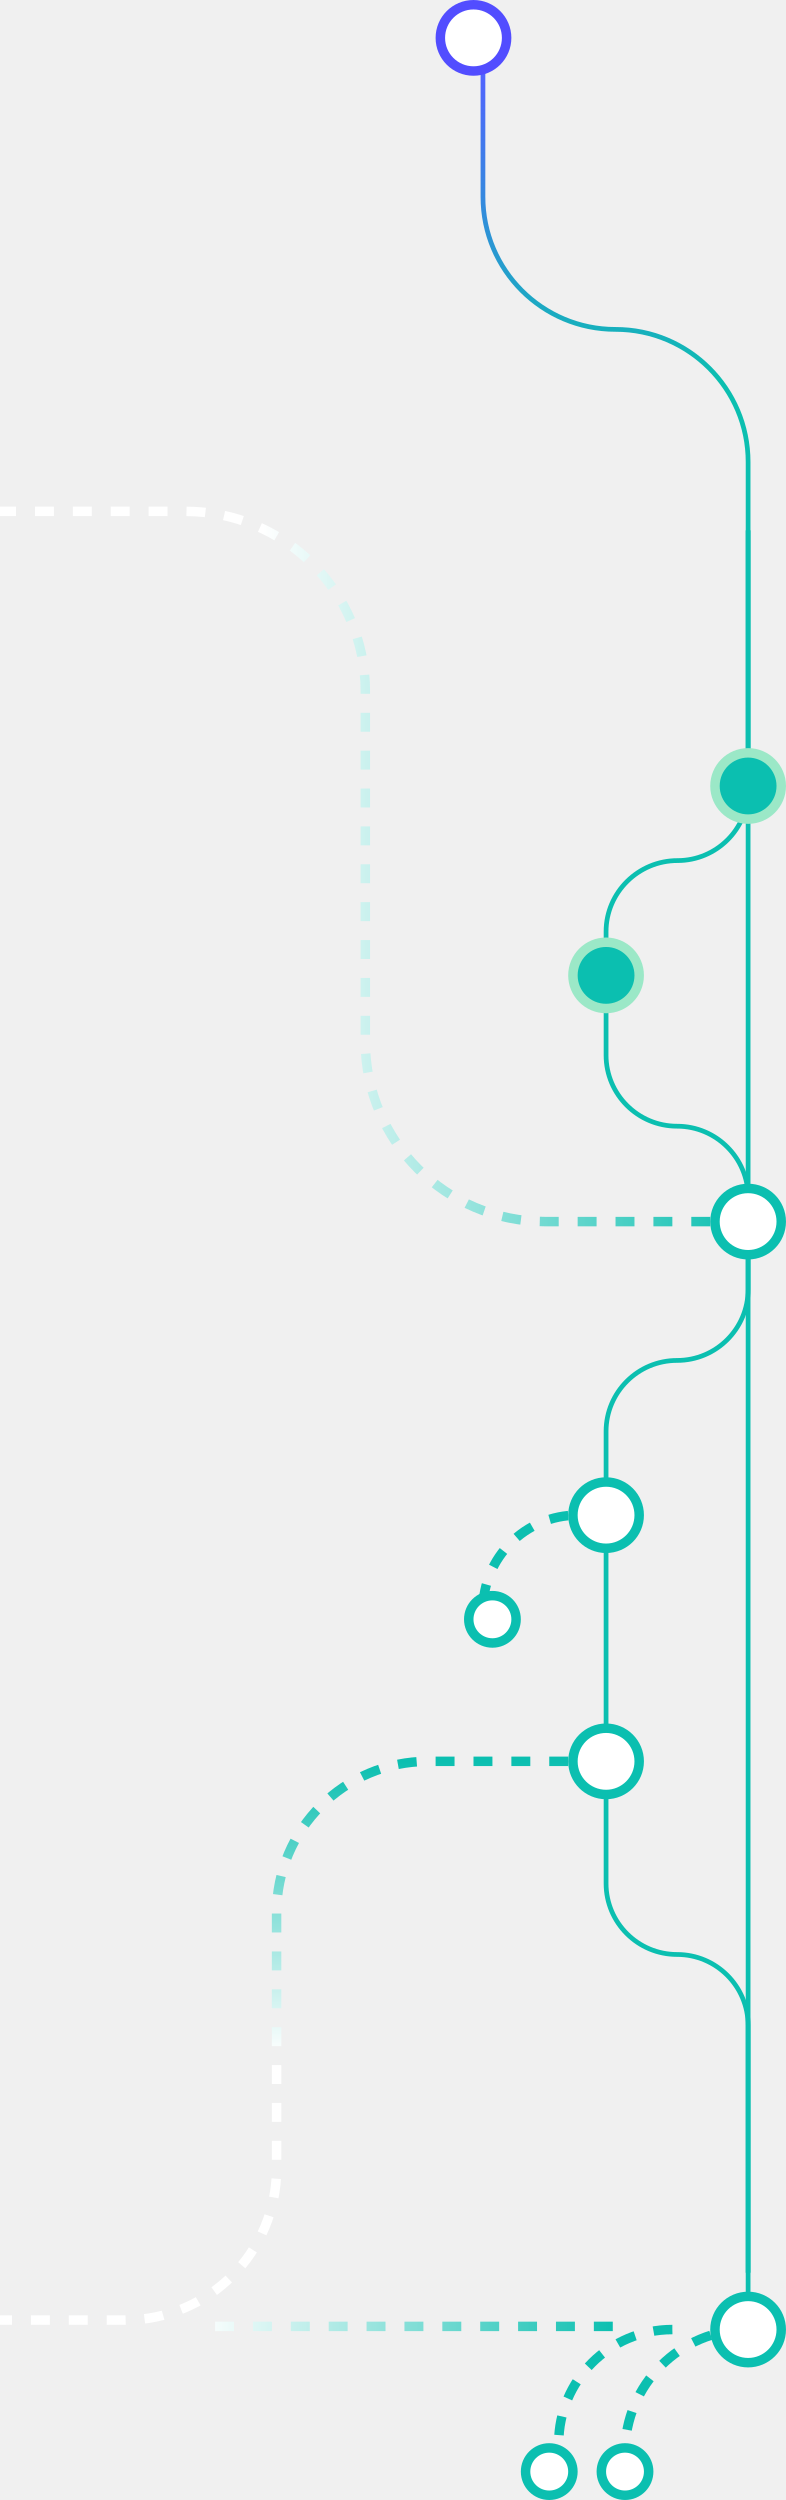
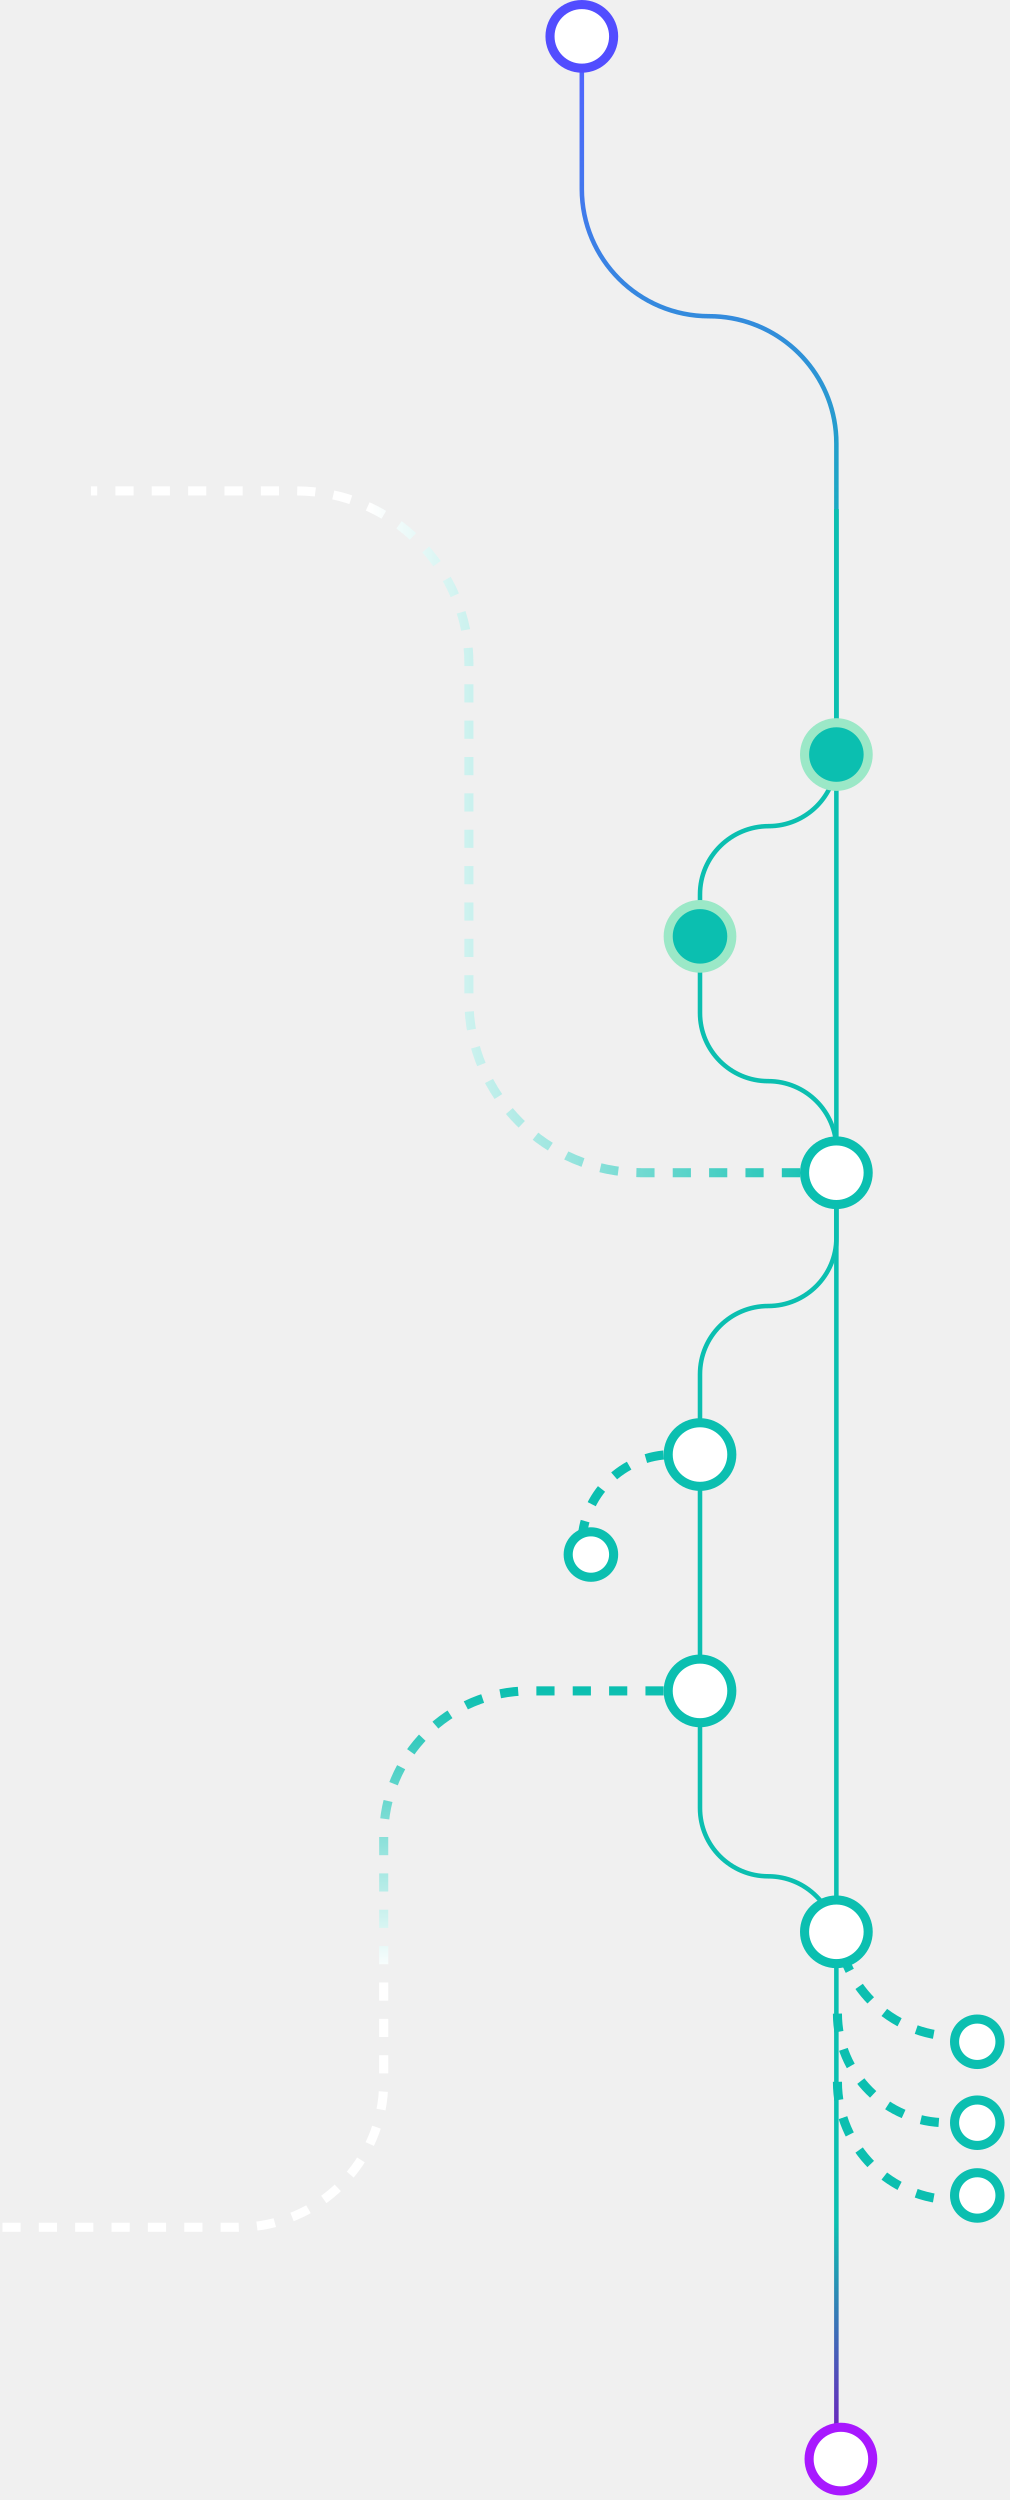
- <svg xmlns="http://www.w3.org/2000/svg" width="83" height="264" viewBox="0 0 83 264" fill="none">
-   <path d="M51 5V20.784C51 28.516 57.268 34.784 65 34.784V34.784C72.732 34.784 79 41.052 79 48.784V52.276L79 249" stroke="url(#paint0_linear)" stroke-width="0.5" />
-   <path d="M79 56V83.482V83.482C79 87.566 75.637 90.877 71.553 90.877V90.877C67.411 90.877 64 94.235 64 98.377L64 111.427C64 115.569 67.358 118.927 71.5 118.927V118.927C75.642 118.927 79 122.285 79 126.427V136.162C79 140.304 75.642 143.662 71.5 143.662V143.662C67.358 143.662 64 147.02 64 151.162L64 198.893C64 203.035 67.358 206.393 71.5 206.393V206.393C75.642 206.393 79 209.751 79 213.893L79 240" stroke="#0BBFB0" stroke-width="0.5" />
-   <path d="M64 160H61C55.477 160 51 164.477 51 170V170" stroke="#0BBFB0" stroke-dasharray="2" />
-   <path d="M79 129H57.578C47.084 129 38.578 120.493 38.578 110L38.578 73C38.578 62.507 30.071 54 19.578 54H-3" stroke="url(#paint1_linear)" stroke-dasharray="2" />
-   <path d="M64 186H45.207C36.371 186 29.207 193.163 29.207 202L29.207 229C29.207 237.837 22.044 245 13.207 245H-13" stroke="url(#paint2_linear)" stroke-dasharray="2" />
-   <path d="M79 246V246C71.82 246 66 251.82 66 259V261" stroke="#0BBFB0" stroke-dasharray="2" />
-   <path d="M46.5 4C46.5 5.933 48.067 7.5 50 7.5C51.933 7.5 53.5 5.933 53.5 4C53.5 2.067 51.933 0.5 50 0.5C48.067 0.5 46.5 2.067 46.5 4Z" fill="white" stroke="#524DFF" />
-   <path d="M75.5 83C75.5 84.933 77.067 86.5 79 86.5C80.933 86.5 82.5 84.933 82.5 83C82.5 81.067 80.933 79.5 79 79.5C77.067 79.5 75.5 81.067 75.5 83Z" fill="#0BBFB0" stroke="#9BE8C7" />
-   <path d="M60.5 103C60.5 104.933 62.067 106.5 64 106.5C65.933 106.5 67.5 104.933 67.5 103C67.5 101.067 65.933 99.5 64 99.5C62.067 99.5 60.5 101.067 60.5 103Z" fill="#0BBFB0" stroke="#9BE8C7" />
-   <path d="M75.5 129C75.5 130.933 77.067 132.5 79 132.5C80.933 132.5 82.5 130.933 82.5 129C82.5 127.067 80.933 125.5 79 125.5C77.067 125.5 75.5 127.067 75.5 129Z" fill="white" stroke="#0BBFB0" />
-   <path d="M60.5 160C60.5 161.933 62.067 163.5 64 163.5C65.933 163.5 67.5 161.933 67.5 160C67.5 158.067 65.933 156.5 64 156.5C62.067 156.5 60.5 158.067 60.5 160Z" fill="white" stroke="#0BBFB0" />
-   <path d="M60.5 186C60.5 187.933 62.067 189.5 64 189.5C65.933 189.5 67.5 187.933 67.5 186C67.5 184.067 65.933 182.5 64 182.5C62.067 182.5 60.5 184.067 60.5 186Z" fill="white" stroke="#0BBFB0" />
-   <path d="M49.5 171C49.5 172.381 50.619 173.5 52 173.5C53.381 173.5 54.5 172.381 54.5 171C54.5 169.619 53.381 168.5 52 168.5C50.619 168.5 49.5 169.619 49.5 171Z" fill="white" stroke="#0BBFB0" />
-   <path d="M75.5 246C75.5 247.933 77.067 249.5 79 249.5C80.933 249.5 82.5 247.933 82.5 246C82.5 244.067 80.933 242.5 79 242.5C77.067 242.5 75.5 244.067 75.5 246Z" fill="white" stroke="#0BBFB0" />
-   <path d="M64.71 245.667H21" stroke="url(#paint3_linear)" stroke-dasharray="2" />
-   <path d="M71 246V246C64.373 246 59 251.373 59 258V261" stroke="#0BBFB0" stroke-dasharray="2" />
-   <path d="M63.5 261C63.5 262.381 64.619 263.5 66 263.5C67.381 263.5 68.5 262.381 68.5 261C68.5 259.619 67.381 258.5 66 258.5C64.619 258.5 63.5 259.619 63.5 261Z" fill="white" stroke="#0BBFB0" />
-   <path d="M55.5 261C55.5 262.381 56.619 263.5 58 263.5C59.381 263.5 60.5 262.381 60.5 261C60.5 259.619 59.381 258.5 58 258.5C56.619 258.5 55.5 259.619 55.5 261Z" fill="white" stroke="#0BBFB0" />
+ <svg xmlns="http://www.w3.org/2000/svg" width="111px" height="275px" viewBox="0 0 111 275" version="1.1">
  <defs>
-     <linearGradient id="paint0_linear" x1="49.129" y1="7.598" x2="49.129" y2="40.206" gradientUnits="userSpaceOnUse">
-       <stop stop-color="#5263FF" />
-       <stop offset="1" stop-color="#0BBFB0" />
+     <linearGradient x1="-6.682%" y1="1.065%" x2="-6.682%" y2="100%" id="linearGradient-1">
+       <stop stop-color="#5263FF" offset="0%" />
+       <stop stop-color="#0BBFB0" offset="24.374%" />
+       <stop stop-color="#0BBFB0" offset="90%" />
+       <stop stop-color="#7A0BBF" offset="100%" />
    </linearGradient>
-     <linearGradient id="paint1_linear" x1="27.747" y1="114.939" x2="79" y2="114.939" gradientUnits="userSpaceOnUse">
-       <stop stop-color="white" />
-       <stop offset="1" stop-color="#0BBFB0" />
+     <linearGradient x1="37.497%" y1="81.252%" x2="100%" y2="81.252%" id="linearGradient-2">
+       <stop stop-color="#FFFFFF" offset="0%" />
+       <stop stop-color="#0BBFB0" offset="100%" />
    </linearGradient>
-     <linearGradient id="paint2_linear" x1="45.72" y1="216.986" x2="45.72" y2="186" gradientUnits="userSpaceOnUse">
-       <stop stop-color="white" />
-       <stop offset="1" stop-color="#0BBFB0" />
-     </linearGradient>
-     <linearGradient id="paint3_linear" x1="65" y1="245" x2="21" y2="245" gradientUnits="userSpaceOnUse">
-       <stop stop-color="#0BBFB0" />
-       <stop offset="1" stop-color="white" />
+     <linearGradient x1="76.259%" y1="52.519%" x2="76.259%" y2="0%" id="linearGradient-3">
+       <stop stop-color="#FFFFFF" offset="0%" />
+       <stop stop-color="#0BBFB0" offset="100%" />
    </linearGradient>
  </defs>
+   <g id="Page-1" stroke="none" stroke-width="1" fill="none" fill-rule="evenodd">
+     <g id="navigation">
+       <path d="M64,5 L64,20.784 C64,28.516 70.268,34.784 78,34.784 C84.838,34.784 90.531,39.686 91.756,46.168 C91.916,47.016 92,47.89 92,48.784 L92,214 L92,236 L92,270" id="Path" stroke="url(#linearGradient-1)" stroke-width="0.5" />
+       <path d="M92,56 L92,83.482 C92,87.566 88.637,90.877 84.553,90.877 C80.411,90.877 77,94.235 77,98.377 L77,111.427 C77,115.569 80.358,118.927 84.5,118.927 C88.642,118.927 92,122.285 92,126.427 L92,136.162 C92,140.304 88.642,143.662 84.5,143.662 C80.358,143.662 77,147.02 77,151.162 L77,198.893 C77,203.035 80.358,206.393 84.5,206.393 C88.642,206.393 92,209.751 92,213.893 L92,214" id="Path" stroke="#0BBFB0" stroke-width="0.5" />
+       <path d="M77,160 L74,160 C68.477,160 64,164.477 64,170 L64,170" id="Path" stroke="#0BBFB0" stroke-dasharray="2" />
+       <path d="M92,129 L70.578,129 C60.084,129 51.578,120.493 51.578,110 L51.578,73 C51.578,62.507 43.071,54 32.578,54 L10,54" id="Path" stroke="url(#linearGradient-2)" stroke-dasharray="2" />
+       <path d="M77,186 L58.207,186 C49.371,186 42.207,193.163 42.207,202 L42.207,229 C42.207,237.837 35.044,245 26.207,245 L0,245" id="Path" stroke="url(#linearGradient-3)" stroke-dasharray="2" />
+       <g id="Group" transform="translate(99.61811, 226.5) rotate(-90) translate(-99.61811, -226.5) translate(84.11811, 219)" stroke="#0BBFB0" stroke-dasharray="2">
+         <path d="M31,1.42108547e-14 L31,1.42108547e-14 C23.82,1.42108547e-14 18,5.82 18,13 L18,15" id="Path" />
+         <path d="M13,1.42108547e-14 L13,1.42108547e-14 C5.82,1.42108547e-14 0,5.82 0,13 L0,15" id="Path-Copy" />
+         <path d="M20.5,1.42108547e-14 L20.5,1.42108547e-14 C13.873,1.42108547e-14 8.5,5.373 8.5,12 L8.5,15" id="Path" />
+       </g>
+       <path d="M60.5,4 C60.5,5.933 62.067,7.5 64,7.5 C65.933,7.5 67.5,5.933 67.5,4 C67.5,2.067 65.933,0.5 64,0.5 C62.067,0.5 60.5,2.067 60.5,4 Z" id="Path" stroke="#524DFF" fill="#FFFFFF" fill-rule="nonzero" />
+       <path d="M89,270.5 C89,272.433 90.567,274 92.5,274 C94.433,274 96,272.433 96,270.5 C96,268.567 94.433,267 92.5,267 C90.567,267 89,268.567 89,270.5 Z" id="Path-Copy-4" stroke="#A818FF" fill="#FFFFFF" fill-rule="nonzero" />
+       <path d="M88.5,83 C88.5,84.933 90.067,86.5 92,86.5 C93.933,86.5 95.5,84.933 95.5,83 C95.5,81.067 93.933,79.5 92,79.5 C90.067,79.5 88.5,81.067 88.5,83 Z" id="Path" stroke="#9BE8C7" fill="#0BBFB0" fill-rule="nonzero" />
+       <path d="M73.5,103 C73.5,104.933 75.067,106.5 77,106.5 C78.933,106.5 80.5,104.933 80.5,103 C80.5,101.067 78.933,99.5 77,99.5 C75.067,99.5 73.5,101.067 73.5,103 Z" id="Path" stroke="#9BE8C7" fill="#0BBFB0" fill-rule="nonzero" />
+       <path d="M88.5,129 C88.5,130.933 90.067,132.5 92,132.5 C93.933,132.5 95.5,130.933 95.5,129 C95.5,127.067 93.933,125.5 92,125.5 C90.067,125.5 88.5,127.067 88.5,129 Z" id="Path" stroke="#0BBFB0" fill="#FFFFFF" fill-rule="nonzero" />
+       <path d="M73.5,160 C73.5,161.933 75.067,163.5 77,163.5 C78.933,163.5 80.5,161.933 80.5,160 C80.5,158.067 78.933,156.5 77,156.5 C75.067,156.5 73.5,158.067 73.5,160 Z" id="Path" stroke="#0BBFB0" fill="#FFFFFF" fill-rule="nonzero" />
+       <path d="M73.5,186 C73.5,187.933 75.067,189.5 77,189.5 C78.933,189.5 80.5,187.933 80.5,186 C80.5,184.067 78.933,182.5 77,182.5 C75.067,182.5 73.5,184.067 73.5,186 Z" id="Path" stroke="#0BBFB0" fill="#FFFFFF" fill-rule="nonzero" />
+       <path d="M62.5,171 C62.5,172.381 63.619,173.5 65,173.5 C66.381,173.5 67.5,172.381 67.5,171 C67.5,169.619 66.381,168.5 65,168.5 C63.619,168.5 62.5,169.619 62.5,171 Z" id="Path" stroke="#0BBFB0" fill="#FFFFFF" fill-rule="nonzero" />
+       <path d="M88.5,212.5 C88.5,214.433 90.067,216 92,216 C93.933,216 95.5,214.433 95.5,212.5 C95.5,210.567 93.933,209 92,209 C90.067,209 88.5,210.567 88.5,212.5 Z" id="Path" stroke="#0BBFB0" fill="#FFFFFF" fill-rule="nonzero" />
+       <path d="M105,224.595 C105,225.976 106.119,227.095 107.5,227.095 C108.881,227.095 110,225.976 110,224.595 C110,223.214 108.881,222.095 107.5,222.095 C106.119,222.095 105,223.214 105,224.595 Z" id="Path" stroke="#0BBFB0" fill="#FFFFFF" fill-rule="nonzero" />
+       <path d="M105,233.5 C105,234.881 106.119,236 107.5,236 C108.881,236 110,234.881 110,233.5 C110,232.119 108.881,231 107.5,231 C106.119,231 105,232.119 105,233.5 Z" id="Path-Copy-2" stroke="#0BBFB0" fill="#FFFFFF" fill-rule="nonzero" />
+       <path d="M105,241.5 C105,242.881 106.119,244 107.5,244 C108.881,244 110,242.881 110,241.5 C110,240.119 108.881,239 107.5,239 C106.119,239 105,240.119 105,241.5 Z" id="Path-Copy-3" stroke="#0BBFB0" fill="#FFFFFF" fill-rule="nonzero" />
+     </g>
+   </g>
</svg>
